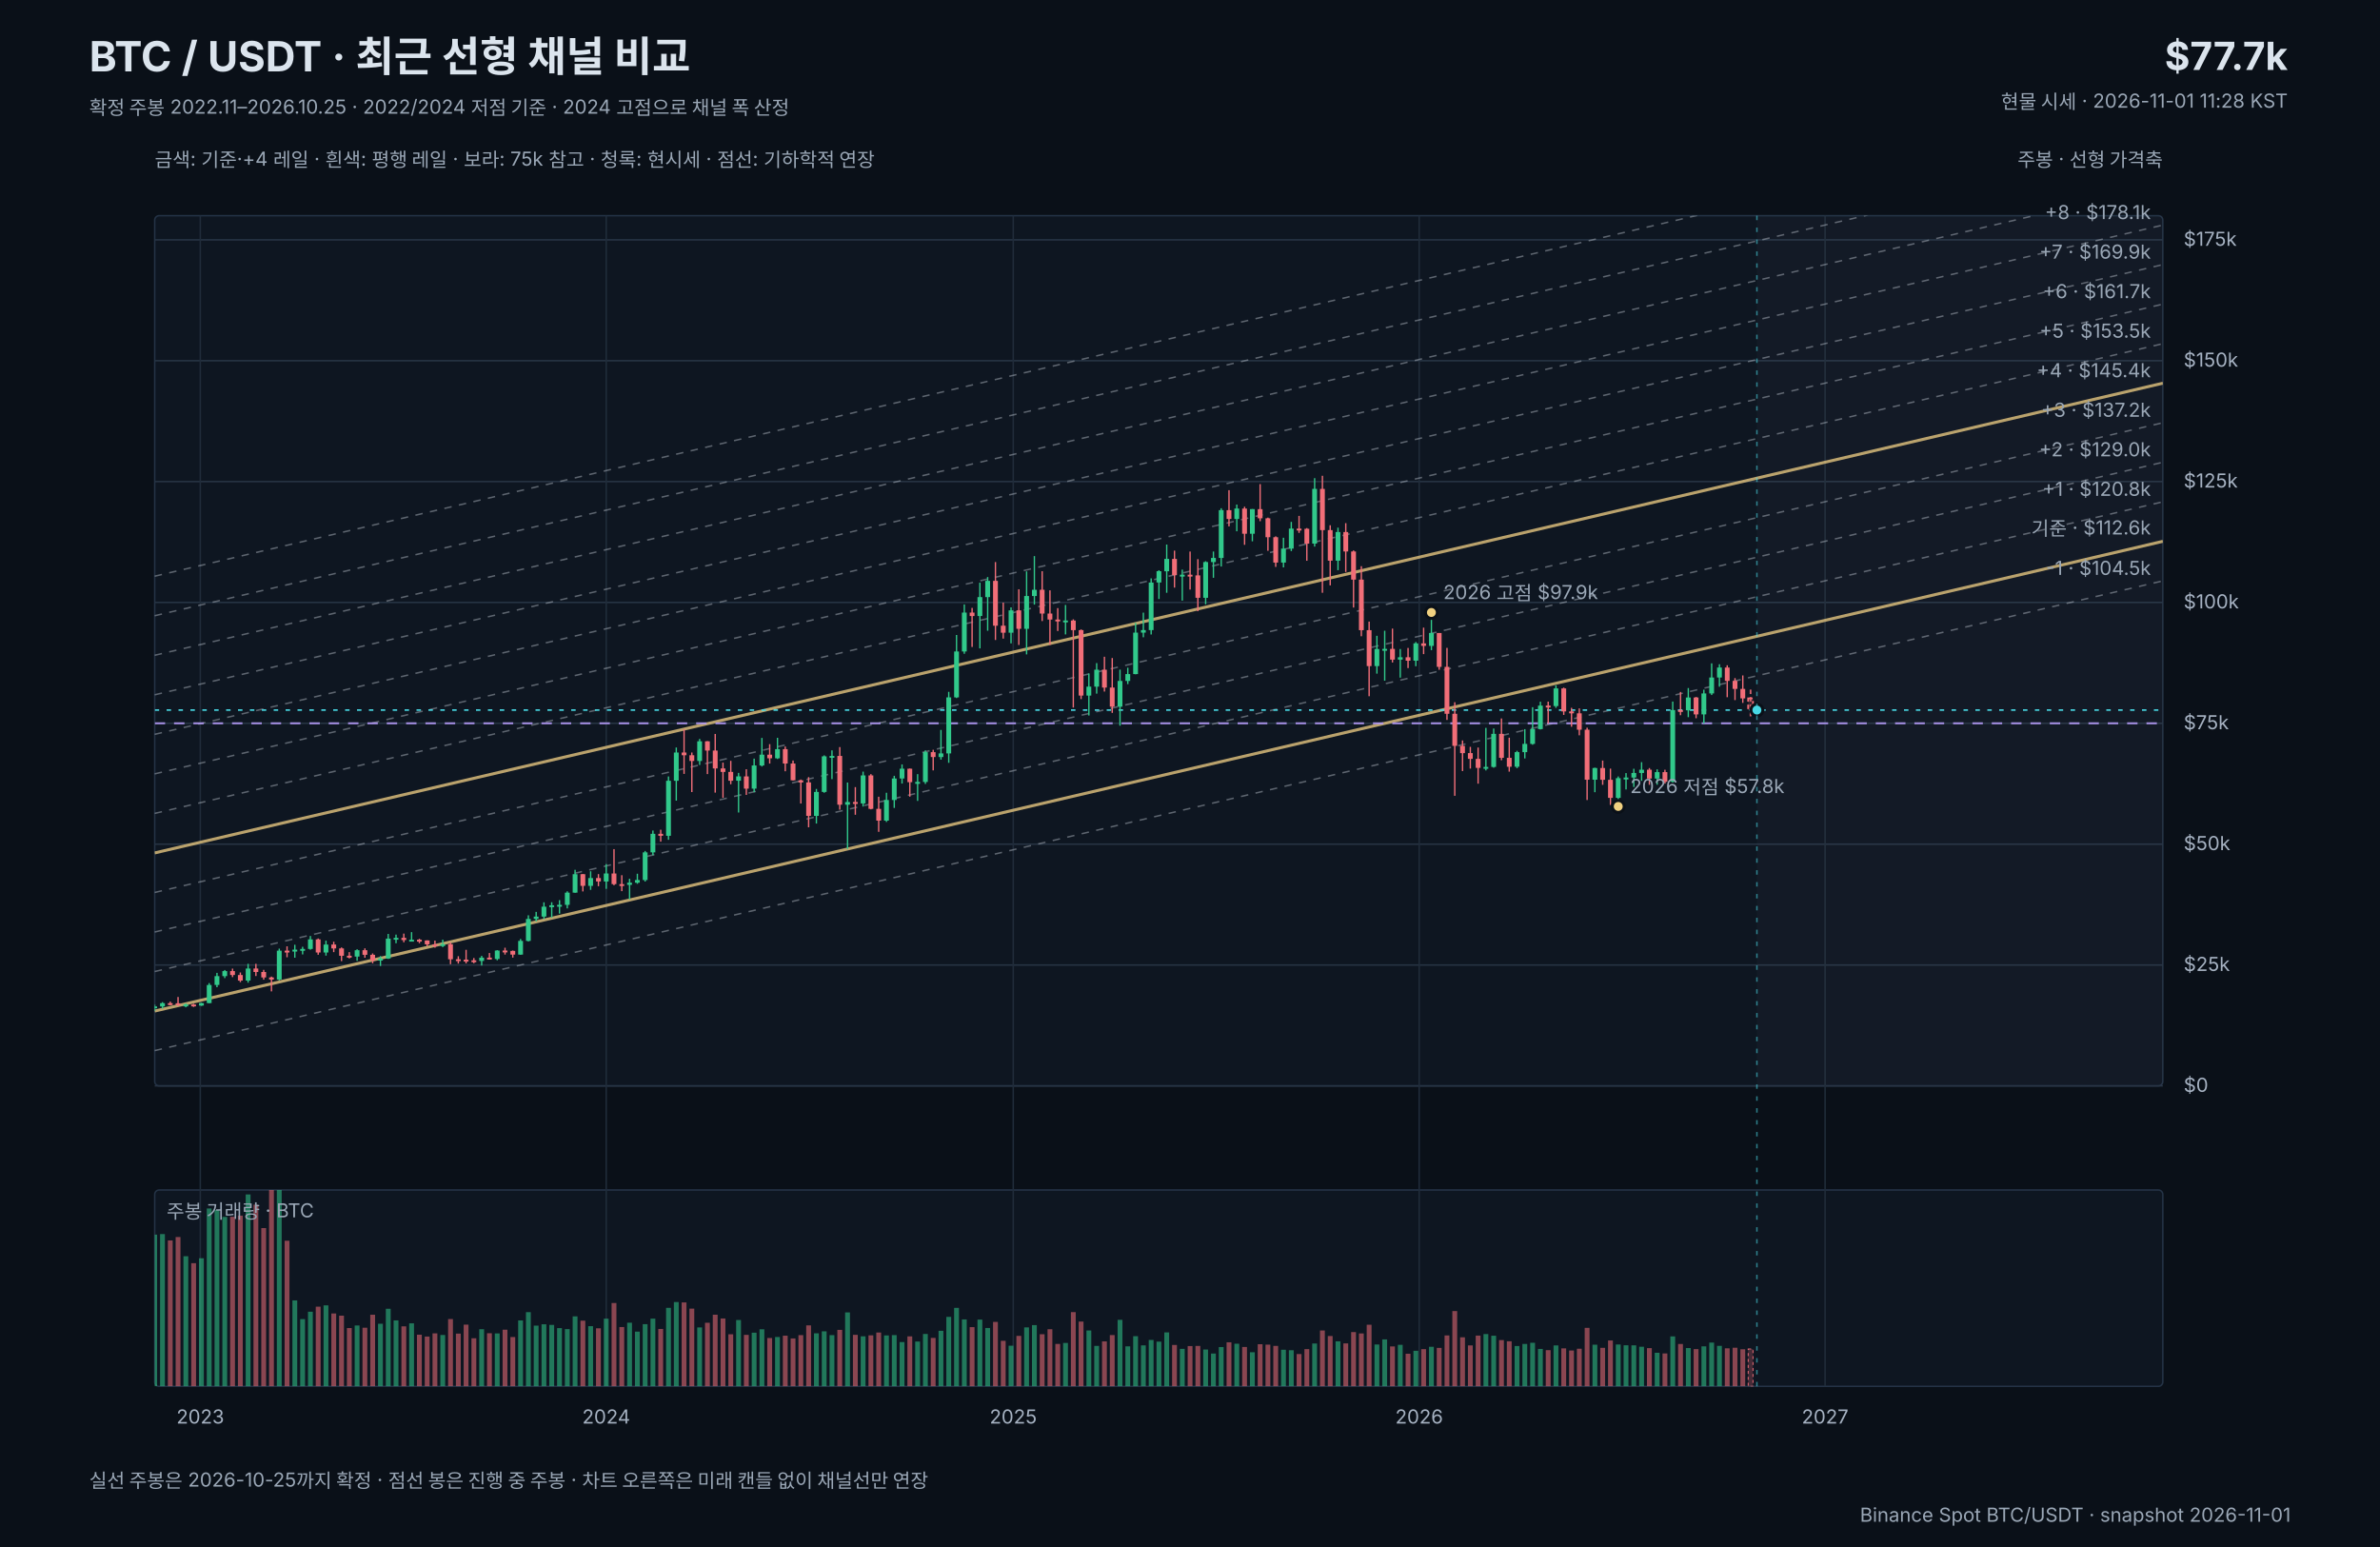
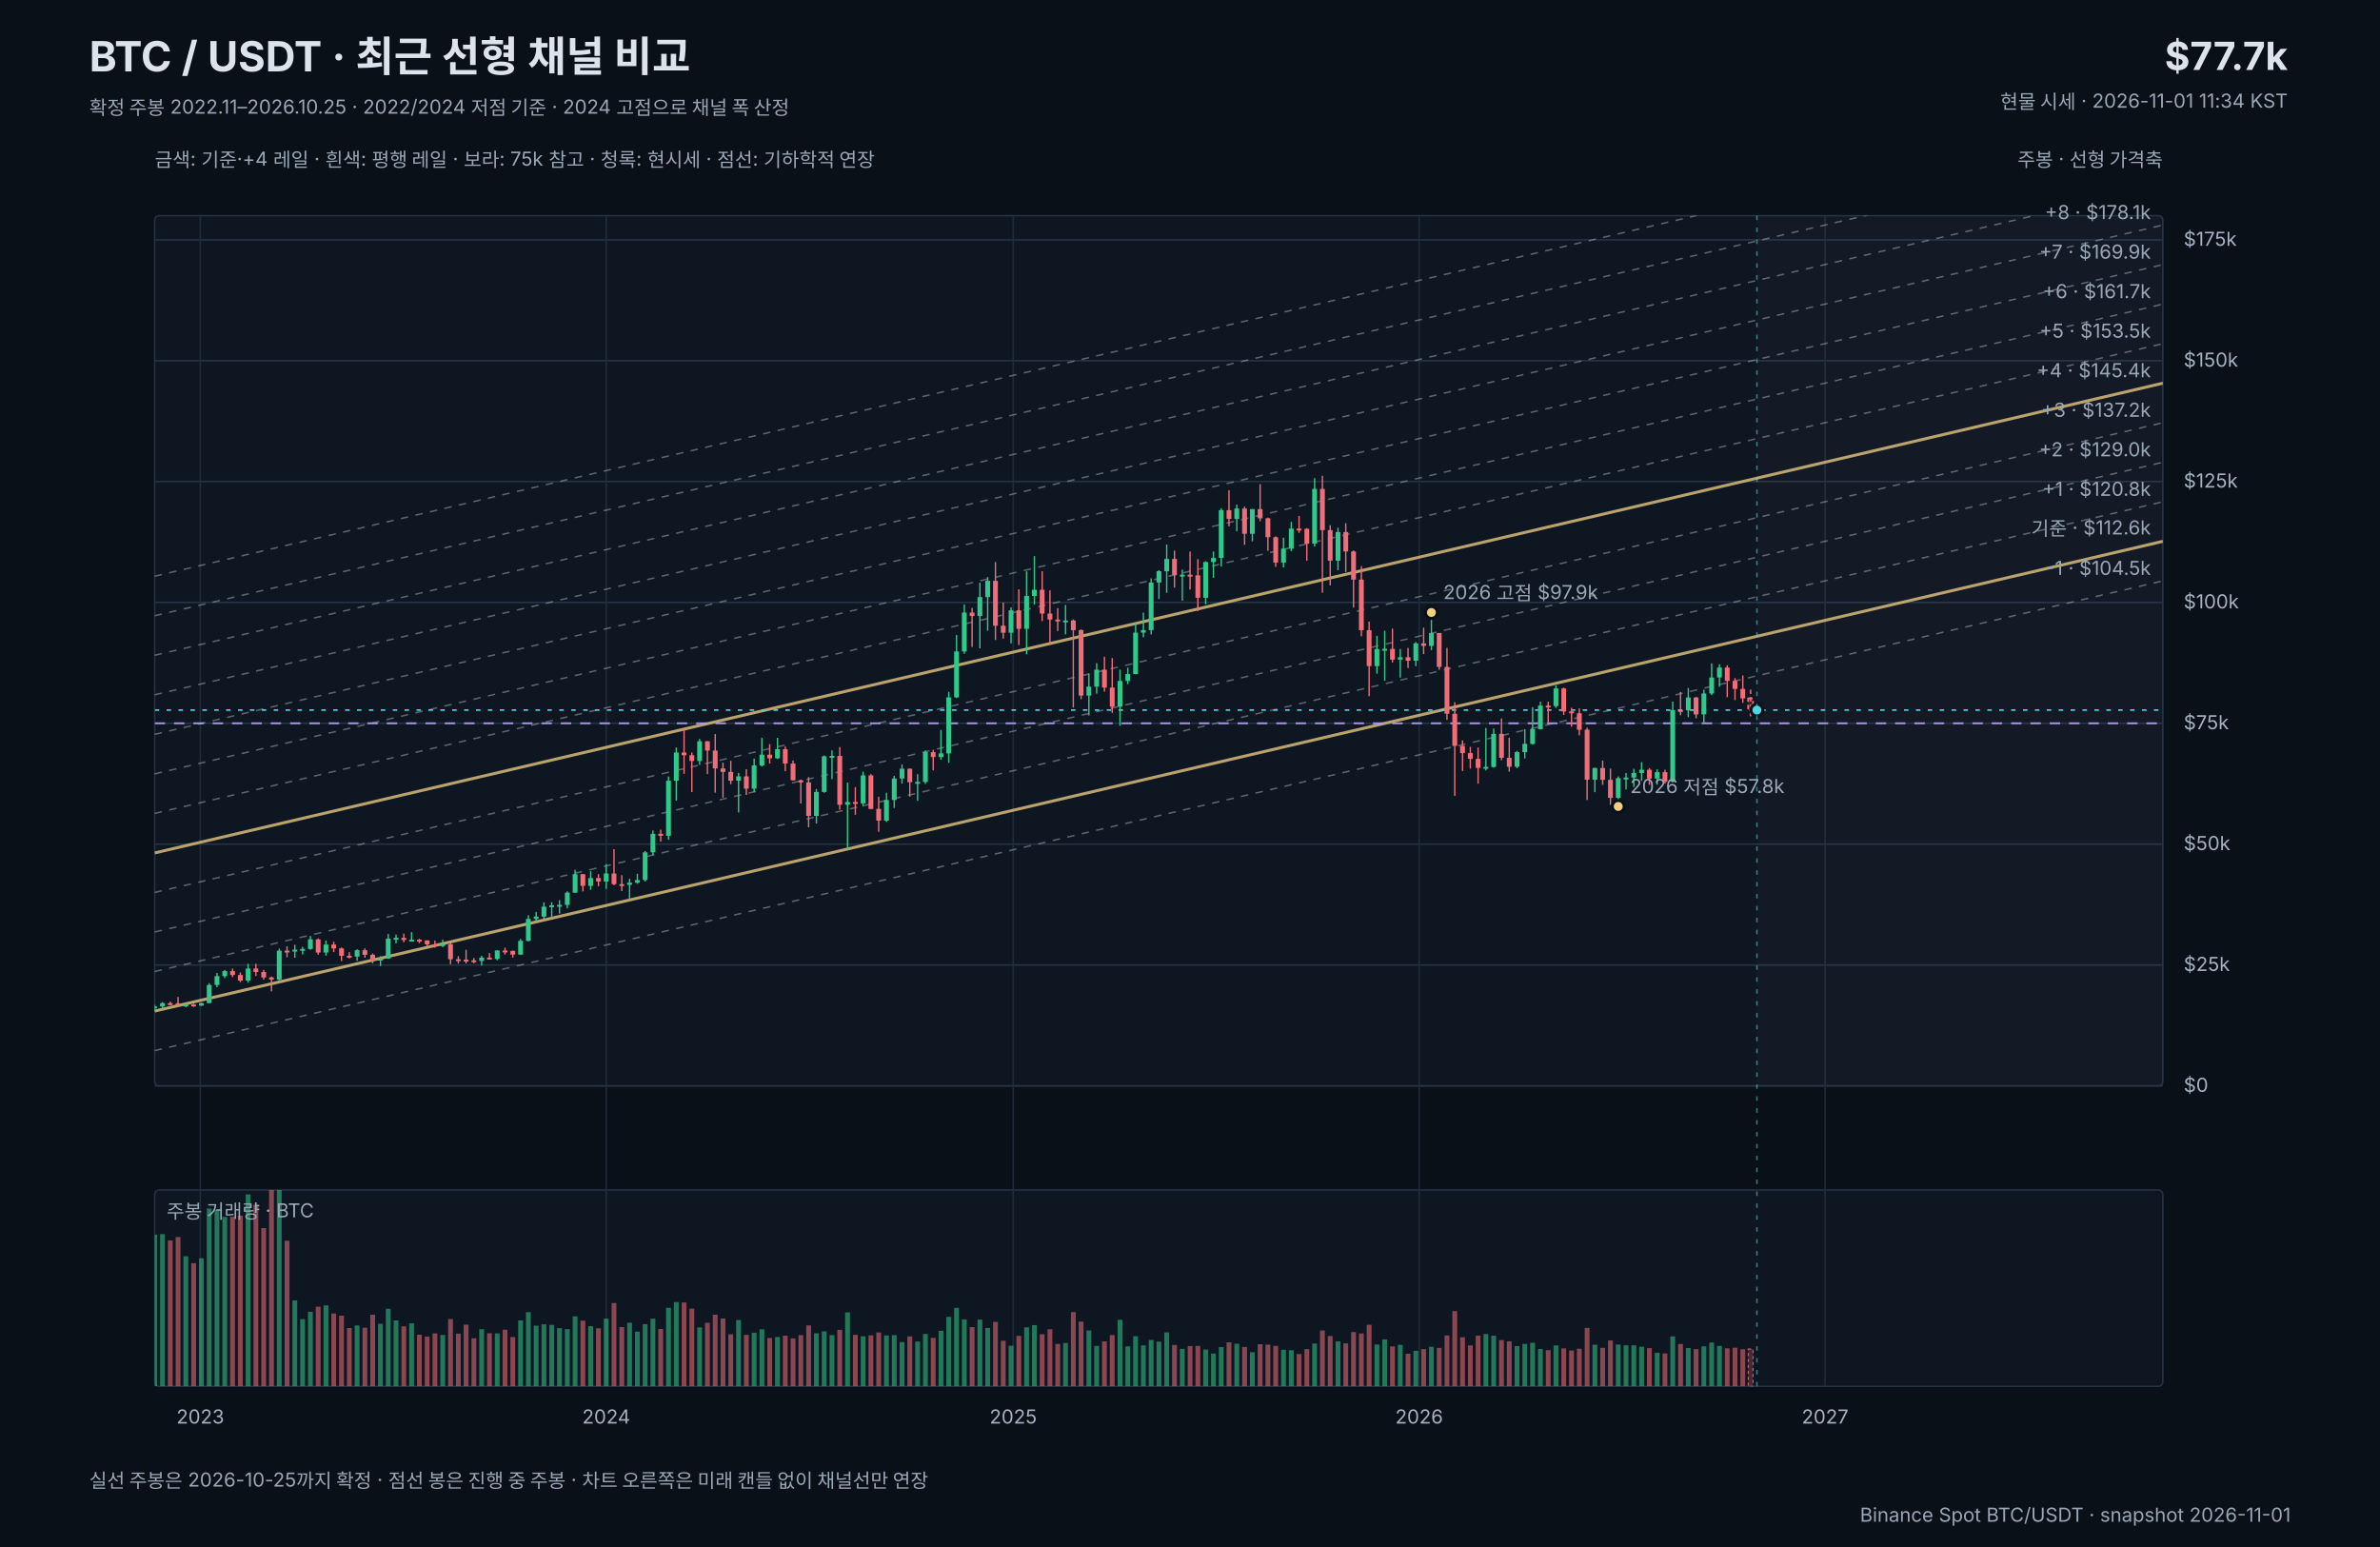
<svg xmlns="http://www.w3.org/2000/svg" width="1600" height="1040" viewBox="0 0 1600 1040">
  <rect width="1600" height="1040" fill="#0a1018" />
  <style>text{font-family:Inter,'Segoe UI','Noto Sans KR',sans-serif;fill:#dbe4ed}.small{font-size:13px;fill:#9aa7b6}.title{font-size:28px;font-weight:700}.axis{font-size:13px;fill:#a6b2c2}.badge{font-size:12px;font-weight:700}</style>
  <text x="60" y="48" class="title">BTC / USDT · 최근 선형 채널 비교</text>
  <text x="60" y="77" class="small">확정 주봉 2022.11–2026.10.25 · 2022/2024 저점 기준 · 2024 고점으로 채널 폭 산정</text>
  <text x="1538" y="47" text-anchor="end" font-size="26" font-weight="700" fill="#48d9e5">$77.7k</text>
-   <text x="1538" y="73" text-anchor="end" class="small">현물 시세 · 2026-11-01 11:28 KST</text>
+   <text x="1538" y="73" text-anchor="end" class="small">현물 시세 · 2026-11-01 11:34 KST</text>
  <text x="104" y="112" class="small">금색: 기준·+4 레일 · 흰색: 평행 레일 · 보라: 75k 참고 · 청록: 현시세 · 점선: 기하학적 연장</text>
  <text x="1454" y="112" text-anchor="end" class="small">주봉 · 선형 가격축</text>
  <rect x="104" y="145" width="1350" height="585" rx="3" fill="#0e1621" stroke="#243346" />
  <rect x="104" y="800" width="1350" height="132" rx="3" fill="#0e1621" stroke="#243346" />
  <defs>
    <clipPath id="priceClip">
      <rect x="104" y="145" width="1350" height="585" />
    </clipPath>
    <clipPath id="volumeClip">
      <rect x="104" y="800" width="1350" height="132" />
    </clipPath>
  </defs>
  <line x1="104" y1="730" x2="1454" y2="730" stroke="#273444" stroke-width="1" />
  <text x="1468" y="734" class="axis">$0</text>
  <line x1="104" y1="648.75" x2="1454" y2="648.75" stroke="#273444" stroke-width="1" />
  <text x="1468" y="652.75" class="axis">$25k</text>
  <line x1="104" y1="567.5" x2="1454" y2="567.5" stroke="#273444" stroke-width="1" />
  <text x="1468" y="571.5" class="axis">$50k</text>
  <line x1="104" y1="486.25" x2="1454" y2="486.25" stroke="#273444" stroke-width="1" />
  <text x="1468" y="490.25" class="axis">$75k</text>
  <line x1="104" y1="405" x2="1454" y2="405" stroke="#273444" stroke-width="1" />
  <text x="1468" y="409" class="axis">$100k</text>
  <line x1="104" y1="323.75" x2="1454" y2="323.75" stroke="#273444" stroke-width="1" />
  <text x="1468" y="327.75" class="axis">$125k</text>
  <line x1="104" y1="242.5" x2="1454" y2="242.5" stroke="#273444" stroke-width="1" />
  <text x="1468" y="246.5" class="axis">$150k</text>
  <line x1="104" y1="161.25" x2="1454" y2="161.25" stroke="#273444" stroke-width="1" />
  <text x="1468" y="165.25" class="axis">$175k</text>
  <line x1="134.653" y1="145" x2="134.653" y2="932" stroke="#202c3a" stroke-width="1" />
  <text x="134.653" y="957" text-anchor="middle" class="axis">2023</text>
  <line x1="407.541" y1="145" x2="407.541" y2="932" stroke="#202c3a" stroke-width="1" />
  <text x="407.541" y="957" text-anchor="middle" class="axis">2024</text>
  <line x1="681.177" y1="145" x2="681.177" y2="932" stroke="#202c3a" stroke-width="1" />
  <text x="681.177" y="957" text-anchor="middle" class="axis">2025</text>
  <line x1="954.065" y1="145" x2="954.065" y2="932" stroke="#202c3a" stroke-width="1" />
  <text x="954.065" y="957" text-anchor="middle" class="axis">2026</text>
  <line x1="1226.953" y1="145" x2="1226.953" y2="932" stroke="#202c3a" stroke-width="1" />
  <text x="1226.953" y="957" text-anchor="middle" class="axis">2027</text>
  <rect x="1181.112" y="145" width="272.888" height="585" fill="#9aa7b6" opacity=".035" clip-path="url(#priceClip)" />
  <g clip-path="url(#priceClip)">
    <line x1="104" y1="706.28" x2="1454" y2="390.494" stroke="#c8d0da" stroke-opacity=".42" stroke-width="1" stroke-dasharray="5 5" />
    <line x1="104" y1="679.703" x2="1454" y2="363.917" stroke="#dfc17c" stroke-opacity=".82" stroke-width="2" />
    <line x1="104" y1="653.126" x2="1454" y2="337.34" stroke="#c8d0da" stroke-opacity=".42" stroke-width="1" stroke-dasharray="5 5" />
    <line x1="104" y1="626.549" x2="1454" y2="310.763" stroke="#c8d0da" stroke-opacity=".42" stroke-width="1" stroke-dasharray="5 5" />
    <line x1="104" y1="599.972" x2="1454" y2="284.186" stroke="#c8d0da" stroke-opacity=".42" stroke-width="1" stroke-dasharray="5 5" />
    <line x1="104" y1="573.395" x2="1454" y2="257.609" stroke="#dfc17c" stroke-opacity=".82" stroke-width="2" />
    <line x1="104" y1="546.818" x2="1454" y2="231.032" stroke="#c8d0da" stroke-opacity=".42" stroke-width="1" stroke-dasharray="5 5" />
    <line x1="104" y1="520.241" x2="1454" y2="204.455" stroke="#c8d0da" stroke-opacity=".42" stroke-width="1" stroke-dasharray="5 5" />
    <line x1="104" y1="493.664" x2="1454" y2="177.878" stroke="#c8d0da" stroke-opacity=".42" stroke-width="1" stroke-dasharray="5 5" />
    <line x1="104" y1="467.087" x2="1454" y2="151.301" stroke="#c8d0da" stroke-opacity=".42" stroke-width="1" stroke-dasharray="5 5" />
    <line x1="104" y1="440.51" x2="1454" y2="124.724" stroke="#c8d0da" stroke-opacity=".42" stroke-width="1" stroke-dasharray="5 5" />
    <line x1="104" y1="413.933" x2="1454" y2="98.147" stroke="#c8d0da" stroke-opacity=".42" stroke-width="1" stroke-dasharray="5 5" />
    <line x1="104" y1="387.356" x2="1454" y2="71.57" stroke="#c8d0da" stroke-opacity=".42" stroke-width="1" stroke-dasharray="5 5" />
    <line x1="104" y1="486.25" x2="1454" y2="486.25" stroke="#b49af7" stroke-width="1.3" stroke-dasharray="7 6" opacity=".9" />
    <line x1="104" y1="477.353" x2="1454" y2="477.353" stroke="#48d9e5" stroke-width="1.1" stroke-dasharray="3 5" opacity=".95" />
    <path d="M104.00 675.36V679.70M109.23 673.70V678.02M124.93 674.55V677.17M135.40 674.17V676.22M140.63 660.91V674.41M145.87 654.04V663.68M151.10 652.13V657.52M166.80 647.94V660.61M187.74 637.73V659.10M198.20 635.15V643.85M203.44 636.48V641.60M208.67 629.25V638.45M219.14 632.38V642.44M240.07 638.15V645.92M255.77 642.77V649.40M261.00 627.85V644.67M266.24 628.33V634.13M276.70 626.64V632.83M297.64 631.71V636.72M323.81 642.61V649.07M334.27 638.79V645.53M349.97 631.27V641.88M355.21 615.34V632.88M360.44 613.05V619.42M365.67 606.59V617.80M370.91 606.57V616.90M376.14 605.15V614.20M381.37 599.19V610.70M386.61 584.73V600.09M397.07 585.71V598.24M407.54 580.89V597.56M423.24 590.76V604.70M428.48 587.38V594.13M433.71 572.07V592.66M438.94 558.35V574.94M449.41 522.00V564.57M454.64 502.53V538.23M470.34 496.75V514.25M496.51 519.61V546.20M506.98 509.98V532.57M512.21 496.07V515.30M522.68 496.01V510.26M548.84 530.38V553.65M554.08 507.81V532.95M559.31 504.45V523.77M569.78 526.08V570.75M580.25 518.75V542.19M595.95 532.97V552.58M601.18 521.57V543.15M606.41 513.88V526.75M616.88 520.45V538.43M622.11 504.45V527.01M632.58 490.73V510.69M637.81 465.13V512.79M643.05 426.89V469.30M648.28 406.34V439.53M658.75 391.71V435.88M663.98 387.94V424.01M679.68 408.33V432.53M690.15 384.13V439.92M695.38 373.84V406.46M716.32 406.71V426.49M732.02 452.74V481.03M737.25 445.78V466.31M752.95 450.17V487.85M758.18 448.89V459.89M763.42 418.79V453.28M768.65 411.84V428.40M773.88 388.80V426.52M779.12 383.36V402.67M784.35 366.06V398.50M794.82 382.92V403.79M810.52 377.28V406.26M815.75 370.78V388.42M820.99 341.66V380.85M831.45 339.19V357.15M841.92 342.24V363.89M862.85 361.50V381.42M868.09 350.84V370.48M883.79 321.45V367.43M899.49 354.73V383.33M925.65 427.45V452.87M930.89 424.01V457.58M941.36 436.31V455.54M951.82 431.62V447.88M962.29 411.75V437.08M998.92 489.34V517.91M1004.16 489.78V516.08M1019.86 504.74V516.44M1025.09 490.18V509.87M1030.32 475.42V500.66M1035.56 471.71V490.40M1046.02 460.74V475.84M1072.19 516.15V532.55M1087.89 522.00V542.15M1093.13 519.72V530.75M1098.36 516.80V529.07M1103.59 512.39V524.92M1114.06 517.21V527.52M1124.53 471.63V526.06M1134.99 462.53V482.14M1145.46 463.66V486.35M1150.69 445.96V467.24M1155.93 446.54V461.67" fill="none" stroke="#31c98b" stroke-width=".9" />
    <path d="M114.47 673.37V675.79M119.70 670.24V676.29M130.17 674.84V676.92M156.33 651.17V656.88M161.57 653.78V660.28M172.04 647.94V656.15M177.27 652.00V658.59M182.50 656.54V666.47M192.97 636.18V643.54M213.90 630.92V641.84M224.37 633.09V640.08M229.60 636.95V646.11M234.84 640.09V644.33M245.30 637.55V643.86M250.54 640.98V647.61M271.47 627.63V633.47M281.94 631.14V634.09M287.17 632.18V636.20M292.40 632.35V637.10M302.87 633.49V648.21M308.11 642.84V647.78M313.34 638.54V647.67M318.57 644.05V647.54M329.04 640.68V645.10M339.51 637.12V641.73M344.74 639.04V643.75M391.84 587.64V599.28M402.31 587.64V595.77M412.77 570.85V595.13M418.01 588.37V599.09M444.18 557.80V565.81M459.88 490.22V520.27M465.11 505.89V532.48M475.58 498.31V520.40M480.81 493.41V532.85M486.04 512.68V536.30M491.28 511.49V527.23M501.74 517.13V534.39M517.44 500.27V513.32M527.91 501.86V518.50M533.14 511.28V524.67M538.38 524.05V540.19M543.61 522.45V556.17M564.55 502.24V544.35M575.01 529.15V547.74M585.48 520.44V544.10M590.71 535.62V559.21M611.65 516.74V535.56M627.35 504.06V517.90M653.51 408.67V434.93M669.21 377.85V430.24M674.45 405.12V429.31M684.92 396.15V433.59M700.62 384.01V417.51M705.85 396.87V433.50M711.08 408.82V424.21M721.55 416.38V475.66M726.78 423.15V470.00M742.48 441.51V464.91M747.72 442.38V479.25M789.58 370.17V395.03M800.05 370.78V396.34M805.29 375.90V410.85M826.22 329.54V353.86M836.69 340.65V366.26M847.15 325.46V350.39M852.39 347.98V370.29M857.62 360.58V381.11M873.32 346.82V358.25M878.55 355.02V376.98M889.02 319.85V398.50M894.25 353.12V393.53M904.72 351.70V384.51M909.95 370.06V408.43M915.19 380.63V427.73M920.42 417.86V468.05M936.12 422.59V445.37M946.59 435.59V449.13M957.06 421.94V439.74M967.52 425.56V450.26M972.76 435.55V483.97M977.99 472.08V535.00M983.22 497.78V518.37M988.46 502.09V516.70M993.69 502.54V526.84M1009.39 483.00V511.08M1014.62 495.92V518.75M1040.79 471.67V486.45M1051.26 462.26V480.61M1056.49 475.85V488.56M1061.73 476.24V494.33M1066.96 489.20V537.82M1077.43 511.30V527.62M1082.66 516.73V541.13M1108.83 516.33V527.61M1119.29 517.48V526.76M1129.76 465.19V480.82M1140.23 468.56V482.85M1161.16 447.25V468.72M1166.39 455.86V470.65M1171.63 454.08V472.53" fill="none" stroke="#f16e78" stroke-width=".9" />
    <path d="M102.38 676.61h3.24v1.25h-3.24ZM107.61 674.41h3.24v2.20h-3.24ZM123.31 675.30h3.24v1.25h-3.24ZM133.78 674.33h3.24v1.66h-3.24ZM139.01 662.17h3.24v12.17h-3.24ZM144.25 656.20h3.24v5.96h-3.24ZM149.48 652.84h3.24v3.37h-3.24ZM165.18 651.12h3.24v8.09h-3.24ZM186.11 639.09h3.24v19.42h-3.24ZM196.58 638.44h3.24v1.25h-3.24ZM201.81 637.95h3.24v1.25h-3.24ZM207.05 631.51h3.24v6.44h-3.24ZM217.51 634.99h3.24v5.34h-3.24ZM238.45 638.79h3.24v4.28h-3.24ZM254.15 644.40h3.24v1.35h-3.24ZM259.38 631.00h3.24v13.40h-3.24ZM264.62 630.49h3.24v1.25h-3.24ZM275.08 631.75h3.24v1.25h-3.24ZM296.02 634.76h3.24v1.25h-3.24ZM322.18 643.79h3.24v2.23h-3.24ZM332.65 639.02h3.24v5.67h-3.24ZM348.35 632.52h3.24v9.22h-3.24ZM353.58 617.79h3.24v14.73h-3.24ZM358.82 616.21h3.24v1.58h-3.24ZM364.05 609.54h3.24v6.67h-3.24ZM369.28 608.58h3.24v1.25h-3.24ZM374.52 608.30h3.24v1.25h-3.24ZM379.75 600.09h3.24v8.21h-3.24ZM384.99 587.68h3.24v12.41h-3.24ZM395.45 590.28h3.24v5.25h-3.24ZM405.92 587.23h3.24v5.35h-3.24ZM421.62 593.40h3.24v1.46h-3.24ZM426.85 591.61h3.24v1.79h-3.24ZM432.09 573.03h3.24v18.58h-3.24ZM437.32 560.55h3.24v12.47h-3.24ZM447.79 524.88h3.24v37.00h-3.24ZM453.02 505.89h3.24v18.99h-3.24ZM468.72 498.34h3.24v13.23h-3.24ZM494.89 521.96h3.24v2.90h-3.24ZM505.35 514.61h3.24v15.57h-3.24ZM510.59 507.35h3.24v7.26h-3.24ZM521.06 503.64h3.24v6.12h-3.24ZM547.22 532.41h3.24v16.06h-3.24ZM552.46 508.46h3.24v23.94h-3.24ZM557.69 508.19h3.24v1.25h-3.24ZM568.16 539.18h3.24v1.79h-3.24ZM578.62 521.29h3.24v18.83h-3.24ZM594.32 537.82h3.24v13.85h-3.24ZM599.56 523.37h3.24v14.45h-3.24ZM604.79 516.79h3.24v6.58h-3.24ZM615.26 525.67h3.24v1.25h-3.24ZM620.49 505.65h3.24v20.03h-3.24ZM630.96 506.48h3.24v2.45h-3.24ZM636.19 468.80h3.24v37.68h-3.24ZM641.43 437.97h3.24v30.83h-3.24ZM646.66 411.82h3.24v26.14h-3.24ZM657.13 401.39h3.24v12.75h-3.24ZM662.36 390.49h3.24v10.90h-3.24ZM678.06 410.32h3.24v15.03h-3.24ZM688.53 400.67h3.24v22.06h-3.24ZM693.76 396.49h3.24v4.19h-3.24ZM714.69 417.16h3.24v1.25h-3.24ZM730.39 461.63h3.24v5.98h-3.24ZM735.63 450.23h3.24v11.40h-3.24ZM751.33 457.78h3.24v17.32h-3.24ZM756.56 453.17h3.24v4.61h-3.24ZM761.79 425.31h3.24v27.85h-3.24ZM767.03 423.60h3.24v1.72h-3.24ZM772.26 391.62h3.24v31.98h-3.24ZM777.50 384.02h3.24v7.59h-3.24ZM782.73 375.74h3.24v8.29h-3.24ZM793.20 386.36h3.24v1.25h-3.24ZM808.90 377.84h3.24v24.03h-3.24ZM814.13 375.09h3.24v2.75h-3.24ZM819.36 342.97h3.24v32.12h-3.24ZM829.83 341.90h3.24v6.99h-3.24ZM840.30 342.29h3.24v16.53h-3.24ZM861.23 368.80h3.24v9.40h-3.24ZM866.46 355.38h3.24v13.42h-3.24ZM882.16 328.68h3.24v36.78h-3.24ZM897.87 357.68h3.24v19.23h-3.24ZM924.03 436.33h3.24v11.47h-3.24ZM929.27 436.22h3.24v1.25h-3.24ZM939.73 441.86h3.24v1.58h-3.24ZM950.20 432.53h3.24v11.63h-3.24ZM960.67 425.56h3.24v8.64h-3.24ZM997.30 515.59h3.24v1.25h-3.24ZM1002.53 493.35h3.24v22.24h-3.24ZM1018.23 505.64h3.24v9.83h-3.24ZM1023.47 500.09h3.24v5.55h-3.24ZM1028.70 490.14h3.24v9.95h-3.24ZM1033.94 474.36h3.24v15.78h-3.24ZM1044.40 462.82h3.24v11.83h-3.24ZM1070.57 516.32h3.24v7.85h-3.24ZM1086.27 523.14h3.24v13.24h-3.24ZM1091.50 522.72h3.24v1.25h-3.24ZM1096.74 519.65h3.24v3.06h-3.24ZM1101.97 517.45h3.24v2.20h-3.24ZM1112.44 519.07h3.24v4.33h-3.24ZM1122.90 477.36h3.24v48.21h-3.24ZM1133.37 468.89h3.24v8.64h-3.24ZM1143.84 466.17h3.24v14.09h-3.24ZM1149.07 455.47h3.24v10.71h-3.24ZM1154.31 448.78h3.24v6.69h-3.24Z" fill="#31c98b" />
    <path d="M112.84 674.40h3.24v1.25h-3.24ZM118.08 674.47h3.24v1.25h-3.24ZM128.54 675.30h3.24v1.25h-3.24ZM154.71 652.83h3.24v2.63h-3.24ZM159.95 655.47h3.24v3.74h-3.24ZM170.41 651.11h3.24v2.33h-3.24ZM175.65 653.45h3.24v3.65h-3.24ZM180.88 657.10h3.24v1.41h-3.24ZM191.35 639.09h3.24v1.25h-3.24ZM212.28 631.51h3.24v8.82h-3.24ZM222.75 634.99h3.24v2.61h-3.24ZM227.98 637.60h3.24v4.92h-3.24ZM233.21 642.52h3.24v1.25h-3.24ZM243.68 638.79h3.24v3.09h-3.24ZM248.91 641.88h3.24v3.87h-3.24ZM269.85 630.49h3.24v1.48h-3.24ZM280.32 631.75h3.24v1.25h-3.24ZM285.55 632.23h3.24v2.61h-3.24ZM290.78 634.84h3.24v1.25h-3.24ZM301.25 634.76h3.24v10.12h-3.24ZM306.48 644.88h3.24v1.25h-3.24ZM311.72 645.17h3.24v1.25h-3.24ZM316.95 645.59h3.24v1.25h-3.24ZM327.42 643.79h3.24v1.25h-3.24ZM337.88 639.02h3.24v1.25h-3.24ZM343.12 639.27h3.24v2.48h-3.24ZM390.22 587.68h3.24v7.85h-3.24ZM400.69 590.28h3.24v2.30h-3.24ZM411.15 587.23h3.24v7.14h-3.24ZM416.39 594.37h3.24v1.25h-3.24ZM442.55 560.55h3.24v1.33h-3.24ZM458.25 505.89h3.24v1.83h-3.24ZM463.49 507.72h3.24v3.85h-3.24ZM473.95 498.34h3.24v6.24h-3.24ZM479.19 504.58h3.24v12.02h-3.24ZM484.42 516.60h3.24v2.34h-3.24ZM489.65 518.94h3.24v5.92h-3.24ZM500.12 521.96h3.24v8.22h-3.24ZM515.82 507.35h3.24v2.41h-3.24ZM526.29 503.64h3.24v9.66h-3.24ZM531.52 513.30h3.24v11.27h-3.24ZM536.76 524.57h3.24v1.42h-3.24ZM541.99 525.99h3.24v22.47h-3.24ZM562.92 508.19h3.24v32.79h-3.24ZM573.39 539.18h3.24v1.25h-3.24ZM583.86 521.29h3.24v22.48h-3.24ZM589.09 543.77h3.24v7.90h-3.24ZM610.02 516.79h3.24v9.04h-3.24ZM625.72 505.65h3.24v3.28h-3.24ZM651.89 411.82h3.24v2.32h-3.24ZM667.59 390.49h3.24v30.15h-3.24ZM672.83 420.64h3.24v4.71h-3.24ZM683.29 410.32h3.24v12.41h-3.24ZM698.99 396.48h3.24v15.99h-3.24ZM704.23 412.47h3.24v4.02h-3.24ZM709.46 416.50h3.24v1.25h-3.24ZM719.93 417.16h3.24v6.46h-3.24ZM725.16 423.62h3.24v43.99h-3.24ZM740.86 450.23h3.24v12.00h-3.24ZM746.09 462.23h3.24v12.87h-3.24ZM787.96 375.74h3.24v10.92h-3.24ZM798.43 386.36h3.24v1.25h-3.24ZM803.66 386.82h3.24v15.05h-3.24ZM824.60 342.97h3.24v5.92h-3.24ZM835.06 341.90h3.24v16.92h-3.24ZM845.53 342.29h3.24v6.14h-3.24ZM850.76 348.43h3.24v12.71h-3.24ZM856.00 361.15h3.24v17.05h-3.24ZM871.70 355.38h3.24v1.25h-3.24ZM876.93 355.50h3.24v9.97h-3.24ZM887.40 328.68h3.24v27.70h-3.24ZM892.63 356.38h3.24v20.53h-3.24ZM903.10 357.68h3.24v13.06h-3.24ZM908.33 370.74h3.24v18.91h-3.24ZM913.57 389.65h3.24v34.00h-3.24ZM918.80 423.65h3.24v24.15h-3.24ZM934.50 436.22h3.24v7.23h-3.24ZM944.97 441.86h3.24v2.30h-3.24ZM955.43 432.53h3.24v1.68h-3.24ZM965.90 425.56h3.24v22.76h-3.24ZM971.13 448.32h3.24v31.53h-3.24ZM976.37 479.85h3.24v21.57h-3.24ZM981.60 501.43h3.24v4.87h-3.24ZM986.83 506.29h3.24v3.86h-3.24ZM992.07 510.16h3.24v6.07h-3.24ZM1007.77 493.35h3.24v16.11h-3.24ZM1013.00 509.46h3.24v6.01h-3.24ZM1039.17 474.36h3.24v1.25h-3.24ZM1049.64 462.82h3.24v15.45h-3.24ZM1054.87 478.26h3.24v1.28h-3.24ZM1060.10 479.54h3.24v11.02h-3.24ZM1065.34 490.56h3.24v33.61h-3.24ZM1075.80 516.32h3.24v7.91h-3.24ZM1081.04 524.24h3.24v12.14h-3.24ZM1107.20 517.45h3.24v5.95h-3.24ZM1117.67 519.07h3.24v6.51h-3.24ZM1128.14 477.36h3.24v1.25h-3.24ZM1138.60 468.89h3.24v11.37h-3.24ZM1159.54 448.78h3.24v8.96h-3.24ZM1164.77 457.74h3.24v5.39h-3.24ZM1170.01 463.12h3.24v6.38h-3.24Z" fill="#f16e78" />
    <line x1="1176.861" y1="463.594" x2="1176.861" y2="481.941" stroke="#f16e78" stroke-width="1.2" stroke-dasharray="3 2" opacity=".85" />
-     <rect x="1175.239" y="469.499" width="3.245" height="7.854" fill="#f16e78" fill-opacity=".18" stroke="#f16e78" stroke-width="1.2" stroke-dasharray="3 2" />
+     <rect x="1175.239" y="469.499" width="3.245" height="7.917" fill="#f16e78" fill-opacity=".18" stroke="#f16e78" stroke-width="1.2" stroke-dasharray="3 2" />
    <circle cx="1181.112" cy="477.353" r="4" fill="#48d9e5" stroke="#0a1018" stroke-width="2" />
    <circle cx="962.289" cy="411.745" r="4" fill="#f0d080" stroke="#0a1018" stroke-width="2" />
    <text x="970.289" y="402.745" class="small" fill="#f0d080">2026 고점 $97.9k</text>
    <circle cx="1087.892" cy="542.149" r="4" fill="#f0d080" stroke="#0a1018" stroke-width="2" />
    <text x="1095.892" y="533.149" class="small" fill="#f0d080">2026 저점 $57.8k</text>
  </g>
  <g clip-path="url(#volumeClip)">
    <rect x="102.378" y="830" width="3.245" height="102" fill="#31c98b" opacity=".55" />
    <rect x="107.611" y="829.637" width="3.245" height="102.363" fill="#31c98b" opacity=".55" />
    <rect x="112.845" y="833.906" width="3.245" height="98.094" fill="#f16e78" opacity=".55" />
    <rect x="118.078" y="831.619" width="3.245" height="100.381" fill="#f16e78" opacity=".55" />
    <rect x="123.312" y="844.528" width="3.245" height="87.472" fill="#31c98b" opacity=".55" />
    <rect x="128.545" y="849.2" width="3.245" height="82.8" fill="#f16e78" opacity=".55" />
    <rect x="133.778" y="845.898" width="3.245" height="86.102" fill="#31c98b" opacity=".55" />
    <rect x="139.012" y="812.422" width="3.245" height="119.578" fill="#31c98b" opacity=".55" />
    <rect x="144.245" y="813.446" width="3.245" height="118.554" fill="#31c98b" opacity=".55" />
    <rect x="149.479" y="818.106" width="3.245" height="113.894" fill="#31c98b" opacity=".55" />
    <rect x="154.712" y="818" width="3.245" height="114" fill="#f16e78" opacity=".55" />
    <rect x="159.946" y="817.231" width="3.245" height="114.769" fill="#f16e78" opacity=".55" />
    <rect x="165.179" y="802.982" width="3.245" height="129.018" fill="#31c98b" opacity=".55" />
    <rect x="170.413" y="809.871" width="3.245" height="122.129" fill="#f16e78" opacity=".55" />
    <rect x="175.646" y="825.604" width="3.245" height="106.396" fill="#f16e78" opacity=".55" />
    <rect x="180.88" y="797.394" width="3.245" height="134.606" fill="#f16e78" opacity=".55" />
    <rect x="186.113" y="773.365" width="3.245" height="158.635" fill="#31c98b" opacity=".55" />
    <rect x="191.347" y="834.109" width="3.245" height="97.891" fill="#f16e78" opacity=".55" />
    <rect x="196.58" y="874.228" width="3.245" height="57.772" fill="#31c98b" opacity=".55" />
    <rect x="201.814" y="886.801" width="3.245" height="45.199" fill="#31c98b" opacity=".55" />
    <rect x="207.047" y="881.836" width="3.245" height="50.164" fill="#31c98b" opacity=".55" />
    <rect x="212.28" y="878.44" width="3.245" height="53.56" fill="#f16e78" opacity=".55" />
    <rect x="217.514" y="877.565" width="3.245" height="54.435" fill="#31c98b" opacity=".55" />
    <rect x="222.747" y="883.009" width="3.245" height="48.991" fill="#f16e78" opacity=".55" />
    <rect x="227.981" y="884.484" width="3.245" height="47.516" fill="#f16e78" opacity=".55" />
    <rect x="233.214" y="892.814" width="3.245" height="39.186" fill="#f16e78" opacity=".55" />
    <rect x="238.448" y="891.095" width="3.245" height="40.905" fill="#31c98b" opacity=".55" />
    <rect x="243.681" y="892.584" width="3.245" height="39.416" fill="#f16e78" opacity=".55" />
    <rect x="248.915" y="883.855" width="3.245" height="48.145" fill="#f16e78" opacity=".55" />
    <rect x="254.148" y="889.92" width="3.245" height="42.08" fill="#31c98b" opacity=".55" />
    <rect x="259.382" y="879.842" width="3.245" height="52.158" fill="#31c98b" opacity=".55" />
    <rect x="264.615" y="887.668" width="3.245" height="44.332" fill="#31c98b" opacity=".55" />
    <rect x="269.849" y="891.669" width="3.245" height="40.331" fill="#f16e78" opacity=".55" />
    <rect x="275.082" y="889.639" width="3.245" height="42.361" fill="#31c98b" opacity=".55" />
    <rect x="280.316" y="897.276" width="3.245" height="34.724" fill="#f16e78" opacity=".55" />
    <rect x="285.549" y="898.523" width="3.245" height="33.477" fill="#f16e78" opacity=".55" />
    <rect x="290.783" y="896.381" width="3.245" height="35.619" fill="#f16e78" opacity=".55" />
    <rect x="296.016" y="897.475" width="3.245" height="34.525" fill="#31c98b" opacity=".55" />
    <rect x="301.249" y="886.75" width="3.245" height="45.25" fill="#f16e78" opacity=".55" />
    <rect x="306.483" y="896.545" width="3.245" height="35.455" fill="#f16e78" opacity=".55" />
    <rect x="311.716" y="890.518" width="3.245" height="41.482" fill="#f16e78" opacity=".55" />
    <rect x="316.95" y="899.676" width="3.245" height="32.324" fill="#f16e78" opacity=".55" />
    <rect x="322.183" y="893.6" width="3.245" height="38.4" fill="#31c98b" opacity=".55" />
    <rect x="327.417" y="896.301" width="3.245" height="35.699" fill="#f16e78" opacity=".55" />
    <rect x="332.65" y="896.421" width="3.245" height="35.579" fill="#31c98b" opacity=".55" />
    <rect x="337.884" y="893.925" width="3.245" height="38.075" fill="#f16e78" opacity=".55" />
    <rect x="343.117" y="898.849" width="3.245" height="33.151" fill="#f16e78" opacity=".55" />
    <rect x="348.351" y="887.684" width="3.245" height="44.316" fill="#31c98b" opacity=".55" />
    <rect x="353.584" y="882.12" width="3.245" height="49.88" fill="#31c98b" opacity=".55" />
    <rect x="358.818" y="891.192" width="3.245" height="40.808" fill="#31c98b" opacity=".55" />
    <rect x="364.051" y="890.288" width="3.245" height="41.712" fill="#31c98b" opacity=".55" />
    <rect x="369.285" y="890.695" width="3.245" height="41.305" fill="#31c98b" opacity=".55" />
    <rect x="374.518" y="892.857" width="3.245" height="39.143" fill="#31c98b" opacity=".55" />
    <rect x="379.752" y="893.526" width="3.245" height="38.474" fill="#31c98b" opacity=".55" />
    <rect x="384.985" y="884.955" width="3.245" height="47.045" fill="#31c98b" opacity=".55" />
    <rect x="390.218" y="887.843" width="3.245" height="44.157" fill="#f16e78" opacity=".55" />
    <rect x="395.452" y="891.552" width="3.245" height="40.448" fill="#31c98b" opacity=".55" />
    <rect x="400.685" y="892.979" width="3.245" height="39.021" fill="#f16e78" opacity=".55" />
    <rect x="405.919" y="886.51" width="3.245" height="45.49" fill="#31c98b" opacity=".55" />
    <rect x="411.152" y="875.984" width="3.245" height="56.016" fill="#f16e78" opacity=".55" />
    <rect x="416.386" y="892.132" width="3.245" height="39.868" fill="#f16e78" opacity=".55" />
    <rect x="421.619" y="889.22" width="3.245" height="42.78" fill="#31c98b" opacity=".55" />
    <rect x="426.853" y="895.214" width="3.245" height="36.786" fill="#31c98b" opacity=".55" />
    <rect x="432.086" y="890.194" width="3.245" height="41.806" fill="#31c98b" opacity=".55" />
    <rect x="437.32" y="886.483" width="3.245" height="45.517" fill="#31c98b" opacity=".55" />
    <rect x="442.553" y="893.417" width="3.245" height="38.583" fill="#f16e78" opacity=".55" />
    <rect x="447.787" y="879.225" width="3.245" height="52.775" fill="#31c98b" opacity=".55" />
    <rect x="453.02" y="875.33" width="3.245" height="56.67" fill="#31c98b" opacity=".55" />
    <rect x="458.254" y="875.587" width="3.245" height="56.413" fill="#f16e78" opacity=".55" />
    <rect x="463.487" y="879.742" width="3.245" height="52.258" fill="#f16e78" opacity=".55" />
    <rect x="468.721" y="892.39" width="3.245" height="39.61" fill="#31c98b" opacity=".55" />
    <rect x="473.954" y="889.249" width="3.245" height="42.751" fill="#f16e78" opacity=".55" />
    <rect x="479.187" y="883.84" width="3.245" height="48.16" fill="#f16e78" opacity=".55" />
    <rect x="484.421" y="886.38" width="3.245" height="45.62" fill="#f16e78" opacity=".55" />
    <rect x="489.654" y="896.991" width="3.245" height="35.009" fill="#f16e78" opacity=".55" />
    <rect x="494.888" y="887.407" width="3.245" height="44.593" fill="#31c98b" opacity=".55" />
    <rect x="500.121" y="897.392" width="3.245" height="34.608" fill="#f16e78" opacity=".55" />
    <rect x="505.355" y="895.927" width="3.245" height="36.073" fill="#31c98b" opacity=".55" />
    <rect x="510.588" y="893.647" width="3.245" height="38.353" fill="#31c98b" opacity=".55" />
    <rect x="515.822" y="899.514" width="3.245" height="32.486" fill="#f16e78" opacity=".55" />
    <rect x="521.055" y="898.832" width="3.245" height="33.168" fill="#31c98b" opacity=".55" />
    <rect x="526.289" y="897.94" width="3.245" height="34.06" fill="#f16e78" opacity=".55" />
    <rect x="531.522" y="899.798" width="3.245" height="32.202" fill="#f16e78" opacity=".55" />
    <rect x="536.756" y="897.573" width="3.245" height="34.427" fill="#f16e78" opacity=".55" />
    <rect x="541.989" y="891.021" width="3.245" height="40.979" fill="#f16e78" opacity=".55" />
    <rect x="547.223" y="896.347" width="3.245" height="35.653" fill="#31c98b" opacity=".55" />
    <rect x="552.456" y="895.019" width="3.245" height="36.981" fill="#31c98b" opacity=".55" />
    <rect x="557.69" y="897.568" width="3.245" height="34.432" fill="#31c98b" opacity=".55" />
    <rect x="562.923" y="894.037" width="3.245" height="37.963" fill="#f16e78" opacity=".55" />
    <rect x="568.156" y="882.293" width="3.245" height="49.707" fill="#31c98b" opacity=".55" />
    <rect x="573.39" y="897.369" width="3.245" height="34.631" fill="#f16e78" opacity=".55" />
    <rect x="578.623" y="898.36" width="3.245" height="33.64" fill="#31c98b" opacity=".55" />
    <rect x="583.857" y="897.701" width="3.245" height="34.299" fill="#f16e78" opacity=".55" />
    <rect x="589.09" y="895.811" width="3.245" height="36.189" fill="#f16e78" opacity=".55" />
    <rect x="594.324" y="897.767" width="3.245" height="34.233" fill="#31c98b" opacity=".55" />
    <rect x="599.557" y="897.548" width="3.245" height="34.452" fill="#31c98b" opacity=".55" />
    <rect x="604.791" y="902.232" width="3.245" height="29.768" fill="#31c98b" opacity=".55" />
    <rect x="610.024" y="898.395" width="3.245" height="33.605" fill="#f16e78" opacity=".55" />
    <rect x="615.258" y="901.881" width="3.245" height="30.119" fill="#31c98b" opacity=".55" />
    <rect x="620.491" y="896.793" width="3.245" height="35.207" fill="#31c98b" opacity=".55" />
    <rect x="625.725" y="899.44" width="3.245" height="32.56" fill="#f16e78" opacity=".55" />
    <rect x="630.958" y="894.657" width="3.245" height="37.343" fill="#31c98b" opacity=".55" />
    <rect x="636.192" y="885.285" width="3.245" height="46.715" fill="#31c98b" opacity=".55" />
    <rect x="641.425" y="879.242" width="3.245" height="52.758" fill="#31c98b" opacity=".55" />
    <rect x="646.659" y="887.004" width="3.245" height="44.996" fill="#31c98b" opacity=".55" />
    <rect x="651.892" y="892.188" width="3.245" height="39.812" fill="#f16e78" opacity=".55" />
    <rect x="657.125" y="887.125" width="3.245" height="44.875" fill="#31c98b" opacity=".55" />
    <rect x="662.359" y="892.766" width="3.245" height="39.234" fill="#31c98b" opacity=".55" />
    <rect x="667.592" y="888.682" width="3.245" height="43.318" fill="#f16e78" opacity=".55" />
    <rect x="672.826" y="901.387" width="3.245" height="30.613" fill="#f16e78" opacity=".55" />
    <rect x="678.059" y="904.689" width="3.245" height="27.311" fill="#31c98b" opacity=".55" />
    <rect x="683.293" y="898.073" width="3.245" height="33.927" fill="#f16e78" opacity=".55" />
    <rect x="688.526" y="892.367" width="3.245" height="39.633" fill="#31c98b" opacity=".55" />
    <rect x="693.76" y="890.843" width="3.245" height="41.157" fill="#31c98b" opacity=".55" />
    <rect x="698.993" y="896.962" width="3.245" height="35.038" fill="#f16e78" opacity=".55" />
    <rect x="704.227" y="893.6" width="3.245" height="38.4" fill="#f16e78" opacity=".55" />
    <rect x="709.46" y="903.484" width="3.245" height="28.516" fill="#f16e78" opacity=".55" />
    <rect x="714.694" y="902.82" width="3.245" height="29.18" fill="#31c98b" opacity=".55" />
    <rect x="719.927" y="882.1" width="3.245" height="49.9" fill="#f16e78" opacity=".55" />
    <rect x="725.161" y="888.458" width="3.245" height="43.542" fill="#f16e78" opacity=".55" />
    <rect x="730.394" y="894.441" width="3.245" height="37.559" fill="#31c98b" opacity=".55" />
    <rect x="735.628" y="904.813" width="3.245" height="27.187" fill="#31c98b" opacity=".55" />
    <rect x="740.861" y="901.782" width="3.245" height="30.218" fill="#f16e78" opacity=".55" />
    <rect x="746.094" y="897.533" width="3.245" height="34.467" fill="#f16e78" opacity=".55" />
    <rect x="751.328" y="887.28" width="3.245" height="44.72" fill="#31c98b" opacity=".55" />
    <rect x="756.561" y="905.115" width="3.245" height="26.885" fill="#31c98b" opacity=".55" />
    <rect x="761.795" y="898.278" width="3.245" height="33.722" fill="#31c98b" opacity=".55" />
    <rect x="767.028" y="904.458" width="3.245" height="27.542" fill="#31c98b" opacity=".55" />
    <rect x="772.262" y="900.816" width="3.245" height="31.184" fill="#31c98b" opacity=".55" />
    <rect x="777.495" y="901.947" width="3.245" height="30.053" fill="#31c98b" opacity=".55" />
    <rect x="782.729" y="895.732" width="3.245" height="36.268" fill="#31c98b" opacity=".55" />
    <rect x="787.962" y="904.183" width="3.245" height="27.817" fill="#f16e78" opacity=".55" />
    <rect x="793.196" y="906.798" width="3.245" height="25.202" fill="#31c98b" opacity=".55" />
    <rect x="798.429" y="904.913" width="3.245" height="27.087" fill="#f16e78" opacity=".55" />
    <rect x="803.663" y="904.831" width="3.245" height="27.169" fill="#f16e78" opacity=".55" />
    <rect x="808.896" y="907.246" width="3.245" height="24.754" fill="#31c98b" opacity=".55" />
    <rect x="814.13" y="909.946" width="3.245" height="22.054" fill="#31c98b" opacity=".55" />
    <rect x="819.363" y="905.589" width="3.245" height="26.411" fill="#31c98b" opacity=".55" />
    <rect x="824.597" y="902.387" width="3.245" height="29.613" fill="#f16e78" opacity=".55" />
    <rect x="829.83" y="903.35" width="3.245" height="28.65" fill="#31c98b" opacity=".55" />
    <rect x="835.063" y="905.535" width="3.245" height="26.465" fill="#f16e78" opacity=".55" />
    <rect x="840.297" y="909.08" width="3.245" height="22.92" fill="#31c98b" opacity=".55" />
    <rect x="845.53" y="903.682" width="3.245" height="28.318" fill="#f16e78" opacity=".55" />
    <rect x="850.764" y="903.966" width="3.245" height="28.034" fill="#f16e78" opacity=".55" />
    <rect x="855.997" y="904.812" width="3.245" height="27.188" fill="#f16e78" opacity=".55" />
    <rect x="861.231" y="907.399" width="3.245" height="24.601" fill="#31c98b" opacity=".55" />
    <rect x="866.464" y="907.72" width="3.245" height="24.28" fill="#31c98b" opacity=".55" />
    <rect x="871.698" y="910.288" width="3.245" height="21.712" fill="#f16e78" opacity=".55" />
    <rect x="876.931" y="906.974" width="3.245" height="25.026" fill="#f16e78" opacity=".55" />
    <rect x="882.165" y="903.197" width="3.245" height="28.803" fill="#31c98b" opacity=".55" />
    <rect x="887.398" y="894.449" width="3.245" height="37.551" fill="#f16e78" opacity=".55" />
    <rect x="892.632" y="898.163" width="3.245" height="33.837" fill="#f16e78" opacity=".55" />
    <rect x="897.865" y="901.731" width="3.245" height="30.269" fill="#31c98b" opacity=".55" />
    <rect x="903.099" y="903.131" width="3.245" height="28.869" fill="#f16e78" opacity=".55" />
    <rect x="908.332" y="895.527" width="3.245" height="36.473" fill="#f16e78" opacity=".55" />
    <rect x="913.566" y="896.432" width="3.245" height="35.568" fill="#f16e78" opacity=".55" />
    <rect x="918.799" y="890.593" width="3.245" height="41.407" fill="#f16e78" opacity=".55" />
    <rect x="924.032" y="903.875" width="3.245" height="28.125" fill="#31c98b" opacity=".55" />
    <rect x="929.266" y="900.439" width="3.245" height="31.561" fill="#31c98b" opacity=".55" />
    <rect x="934.499" y="905.171" width="3.245" height="26.829" fill="#f16e78" opacity=".55" />
    <rect x="939.733" y="904.077" width="3.245" height="27.923" fill="#31c98b" opacity=".55" />
    <rect x="944.966" y="910.082" width="3.245" height="21.918" fill="#f16e78" opacity=".55" />
    <rect x="950.2" y="908.098" width="3.245" height="23.902" fill="#31c98b" opacity=".55" />
    <rect x="955.433" y="906.997" width="3.245" height="25.003" fill="#f16e78" opacity=".55" />
    <rect x="960.667" y="905.404" width="3.245" height="26.596" fill="#31c98b" opacity=".55" />
    <rect x="965.9" y="906.143" width="3.245" height="25.857" fill="#f16e78" opacity=".55" />
    <rect x="971.134" y="897.777" width="3.245" height="34.223" fill="#f16e78" opacity=".55" />
    <rect x="976.367" y="881.392" width="3.245" height="50.608" fill="#f16e78" opacity=".55" />
    <rect x="981.601" y="899.023" width="3.245" height="32.977" fill="#f16e78" opacity=".55" />
    <rect x="986.834" y="904.484" width="3.245" height="27.516" fill="#f16e78" opacity=".55" />
    <rect x="992.068" y="897.883" width="3.245" height="34.117" fill="#f16e78" opacity=".55" />
    <rect x="997.301" y="896.845" width="3.245" height="35.155" fill="#31c98b" opacity=".55" />
    <rect x="1002.534" y="897.966" width="3.245" height="34.034" fill="#31c98b" opacity=".55" />
    <rect x="1007.768" y="900.908" width="3.245" height="31.092" fill="#f16e78" opacity=".55" />
    <rect x="1013.001" y="901.706" width="3.245" height="30.294" fill="#f16e78" opacity=".55" />
    <rect x="1018.235" y="904.897" width="3.245" height="27.103" fill="#31c98b" opacity=".55" />
    <rect x="1023.468" y="903.496" width="3.245" height="28.504" fill="#31c98b" opacity=".55" />
    <rect x="1028.702" y="902.709" width="3.245" height="29.291" fill="#31c98b" opacity=".55" />
    <rect x="1033.935" y="906.846" width="3.245" height="25.154" fill="#31c98b" opacity=".55" />
    <rect x="1039.169" y="907.671" width="3.245" height="24.329" fill="#f16e78" opacity=".55" />
    <rect x="1044.402" y="904.493" width="3.245" height="27.507" fill="#31c98b" opacity=".55" />
    <rect x="1049.636" y="906.469" width="3.245" height="25.531" fill="#f16e78" opacity=".55" />
    <rect x="1054.869" y="907.901" width="3.245" height="24.099" fill="#f16e78" opacity=".55" />
    <rect x="1060.103" y="906.71" width="3.245" height="25.29" fill="#f16e78" opacity=".55" />
    <rect x="1065.336" y="892.684" width="3.245" height="39.316" fill="#f16e78" opacity=".55" />
    <rect x="1070.57" y="904.001" width="3.245" height="27.999" fill="#31c98b" opacity=".55" />
    <rect x="1075.803" y="906.1" width="3.245" height="25.9" fill="#f16e78" opacity=".55" />
    <rect x="1081.037" y="901.171" width="3.245" height="30.829" fill="#f16e78" opacity=".55" />
    <rect x="1086.27" y="903.876" width="3.245" height="28.124" fill="#31c98b" opacity=".55" />
    <rect x="1091.503" y="904.401" width="3.245" height="27.599" fill="#31c98b" opacity=".55" />
    <rect x="1096.737" y="904.436" width="3.245" height="27.564" fill="#31c98b" opacity=".55" />
    <rect x="1101.97" y="905.379" width="3.245" height="26.621" fill="#31c98b" opacity=".55" />
    <rect x="1107.204" y="906.311" width="3.245" height="25.689" fill="#f16e78" opacity=".55" />
    <rect x="1112.437" y="909.429" width="3.245" height="22.571" fill="#31c98b" opacity=".55" />
    <rect x="1117.671" y="909.877" width="3.245" height="22.123" fill="#f16e78" opacity=".55" />
    <rect x="1122.904" y="898.416" width="3.245" height="33.584" fill="#31c98b" opacity=".55" />
    <rect x="1128.138" y="903.522" width="3.245" height="28.478" fill="#f16e78" opacity=".55" />
    <rect x="1133.371" y="906.251" width="3.245" height="25.749" fill="#31c98b" opacity=".55" />
    <rect x="1138.605" y="906.972" width="3.245" height="25.028" fill="#f16e78" opacity=".55" />
    <rect x="1143.838" y="905.112" width="3.245" height="26.888" fill="#31c98b" opacity=".55" />
    <rect x="1149.072" y="902.579" width="3.245" height="29.421" fill="#31c98b" opacity=".55" />
    <rect x="1154.305" y="904.79" width="3.245" height="27.21" fill="#31c98b" opacity=".55" />
    <rect x="1159.539" y="906.441" width="3.245" height="25.559" fill="#f16e78" opacity=".55" />
    <rect x="1164.772" y="906.045" width="3.245" height="25.955" fill="#f16e78" opacity=".55" />
    <rect x="1170.006" y="907.076" width="3.245" height="24.924" fill="#f16e78" opacity=".55" />
    <rect x="1175.239" y="906.895" width="3.245" height="25.105" fill="#f16e78" fill-opacity=".25" stroke="#f16e78" stroke-width=".6" stroke-dasharray="2 2" />
  </g>
  <text x="112" y="819" class="small">주봉 거래량 · BTC</text>
  <text x="1446" y="386.494" text-anchor="end" class="small" fill="#c8d0da">-1 · $104.5k</text>
  <text x="1446" y="359.917" text-anchor="end" class="small" fill="#dfc17c">기준 · $112.6k</text>
  <text x="1446" y="333.34" text-anchor="end" class="small" fill="#c8d0da">+1 · $120.8k</text>
  <text x="1446" y="306.763" text-anchor="end" class="small" fill="#c8d0da">+2 · $129.0k</text>
  <text x="1446" y="280.186" text-anchor="end" class="small" fill="#c8d0da">+3 · $137.2k</text>
  <text x="1446" y="253.609" text-anchor="end" class="small" fill="#dfc17c">+4 · $145.4k</text>
  <text x="1446" y="227.032" text-anchor="end" class="small" fill="#c8d0da">+5 · $153.5k</text>
  <text x="1446" y="200.455" text-anchor="end" class="small" fill="#c8d0da">+6 · $161.7k</text>
  <text x="1446" y="173.878" text-anchor="end" class="small" fill="#c8d0da">+7 · $169.9k</text>
  <text x="1446" y="147.301" text-anchor="end" class="small" fill="#c8d0da">+8 · $178.1k</text>
  <line x1="1181.112" y1="145" x2="1181.112" y2="932" stroke="#48d9e5" stroke-width="1" stroke-dasharray="3 5" opacity=".55" />
  <text x="60" y="1000" class="small">실선 주봉은 2026-10-25까지 확정 · 점선 봉은 진행 중 주봉 · 차트 오른쪽은 미래 캔들 없이 채널선만 연장</text>
  <text x="1540" y="1023" text-anchor="end" class="small">Binance Spot BTC/USDT · snapshot 2026-11-01</text>
</svg>
